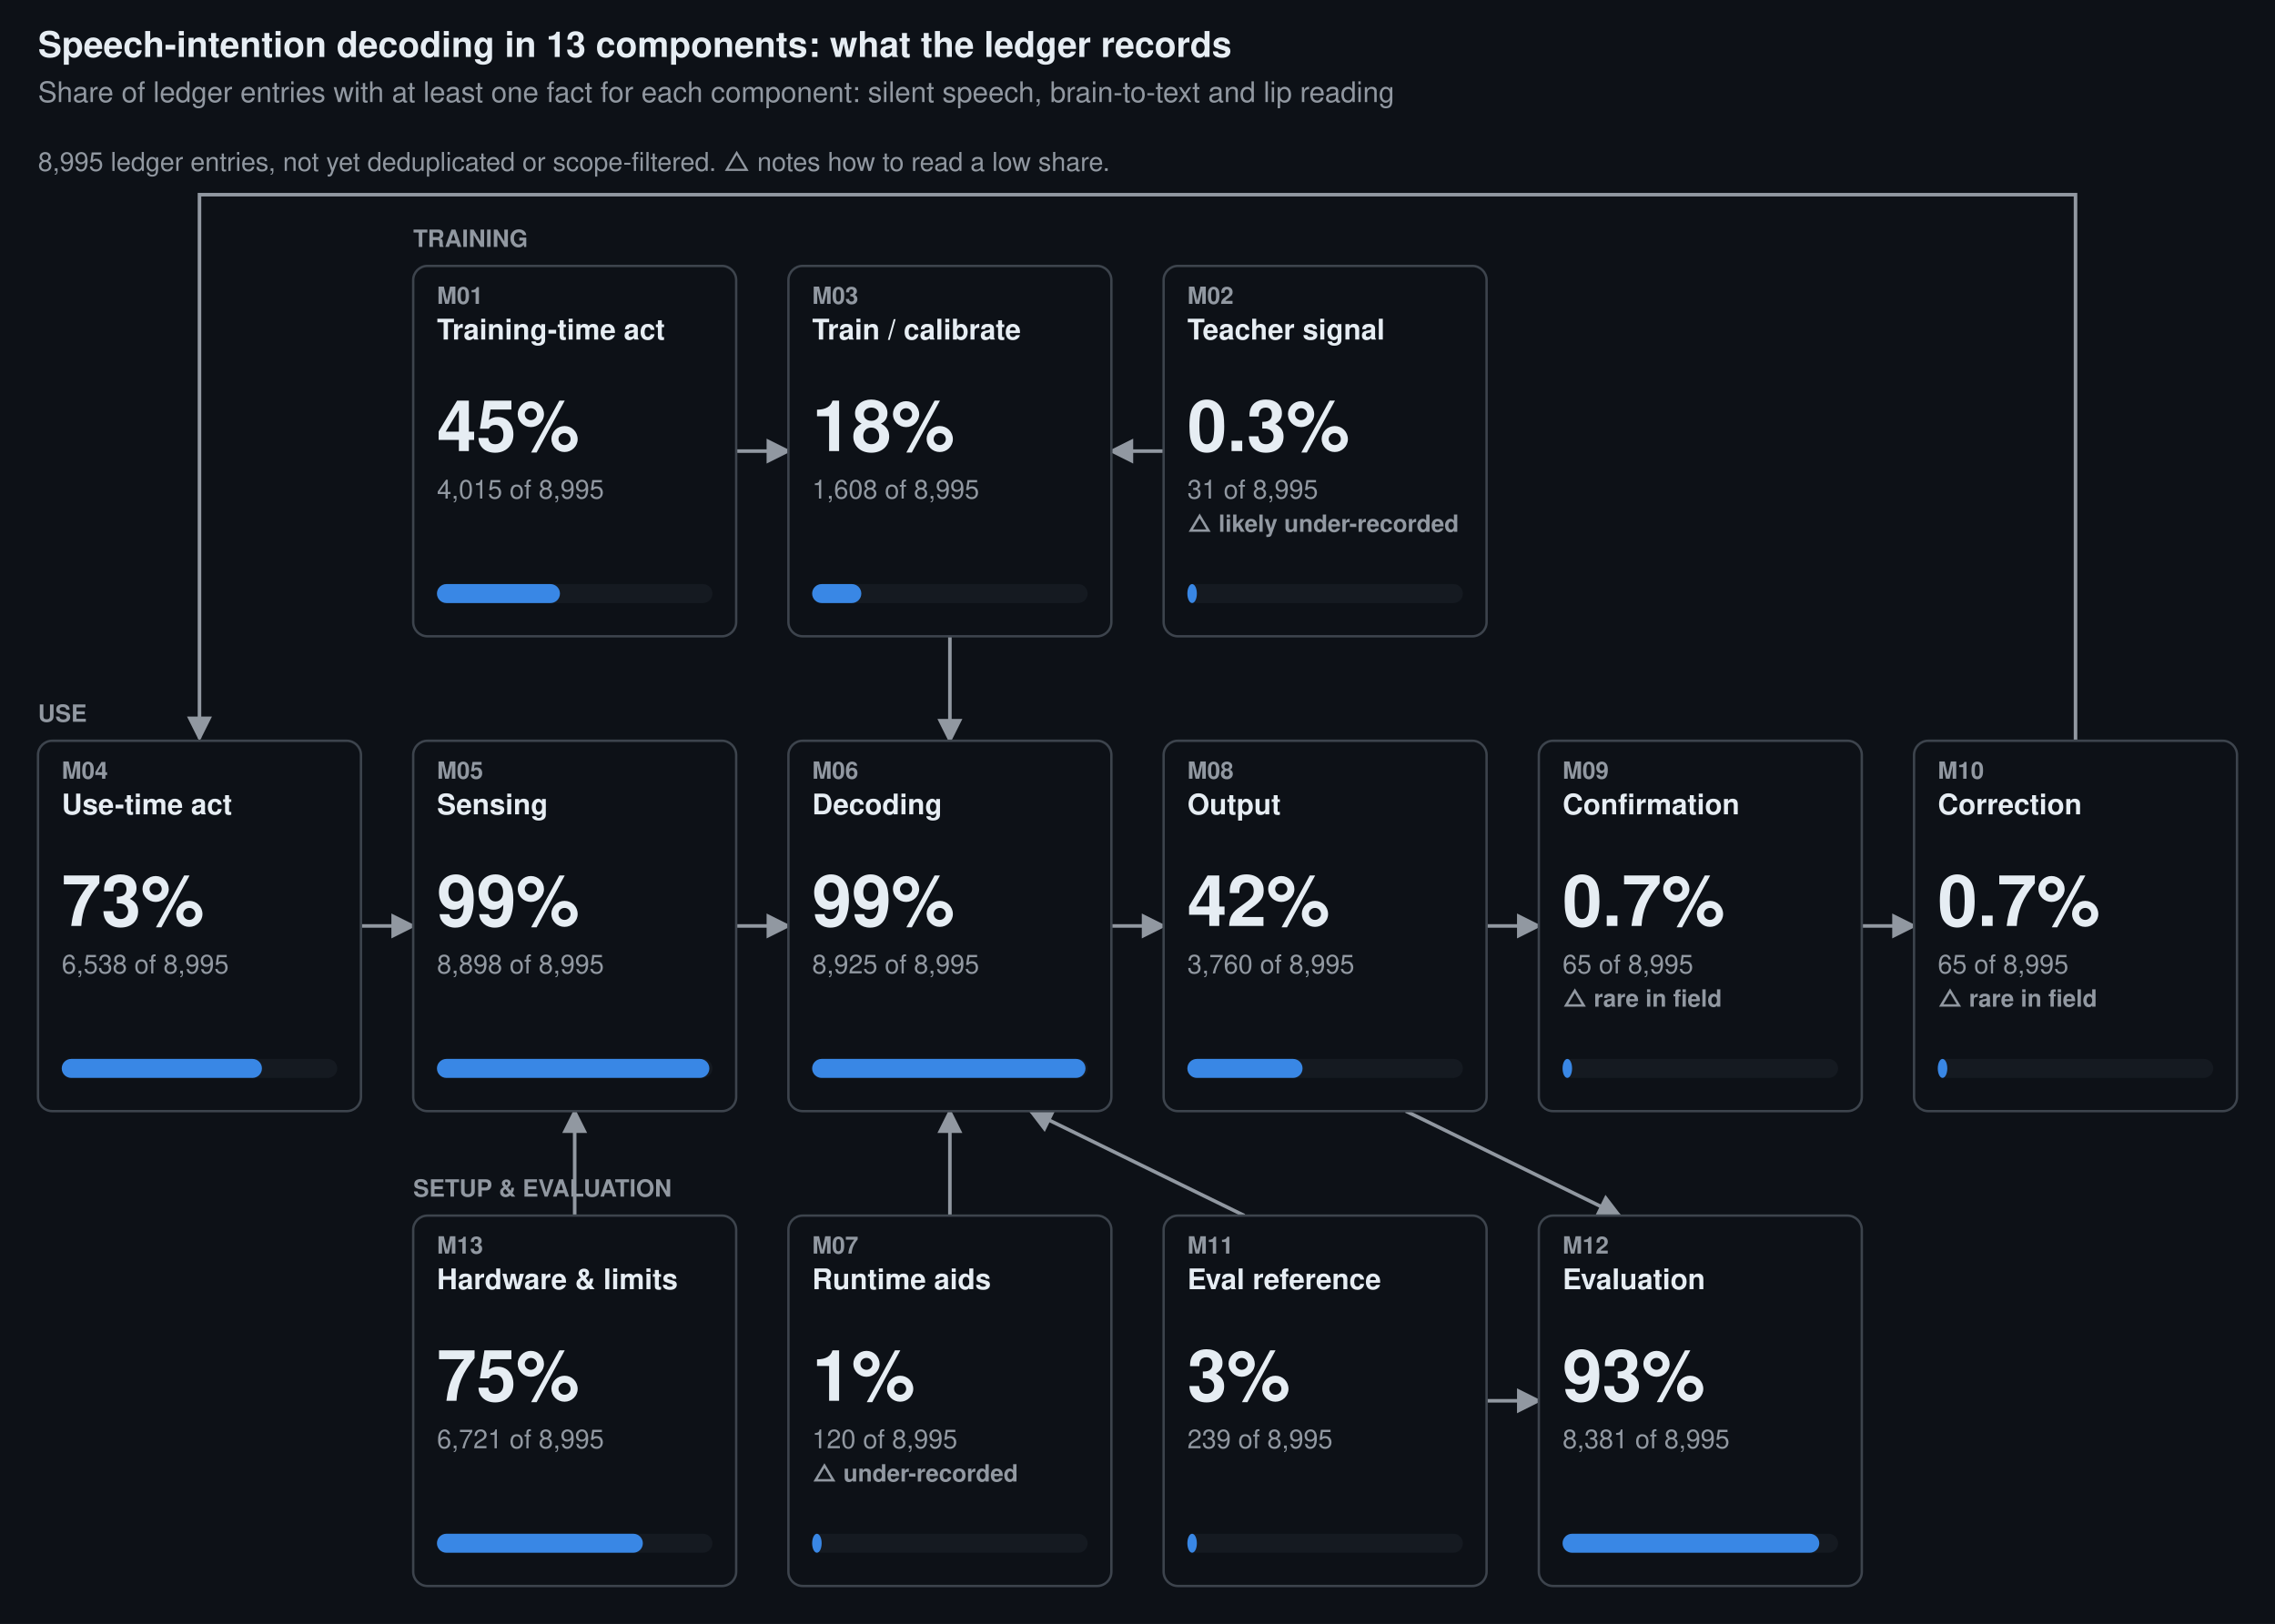
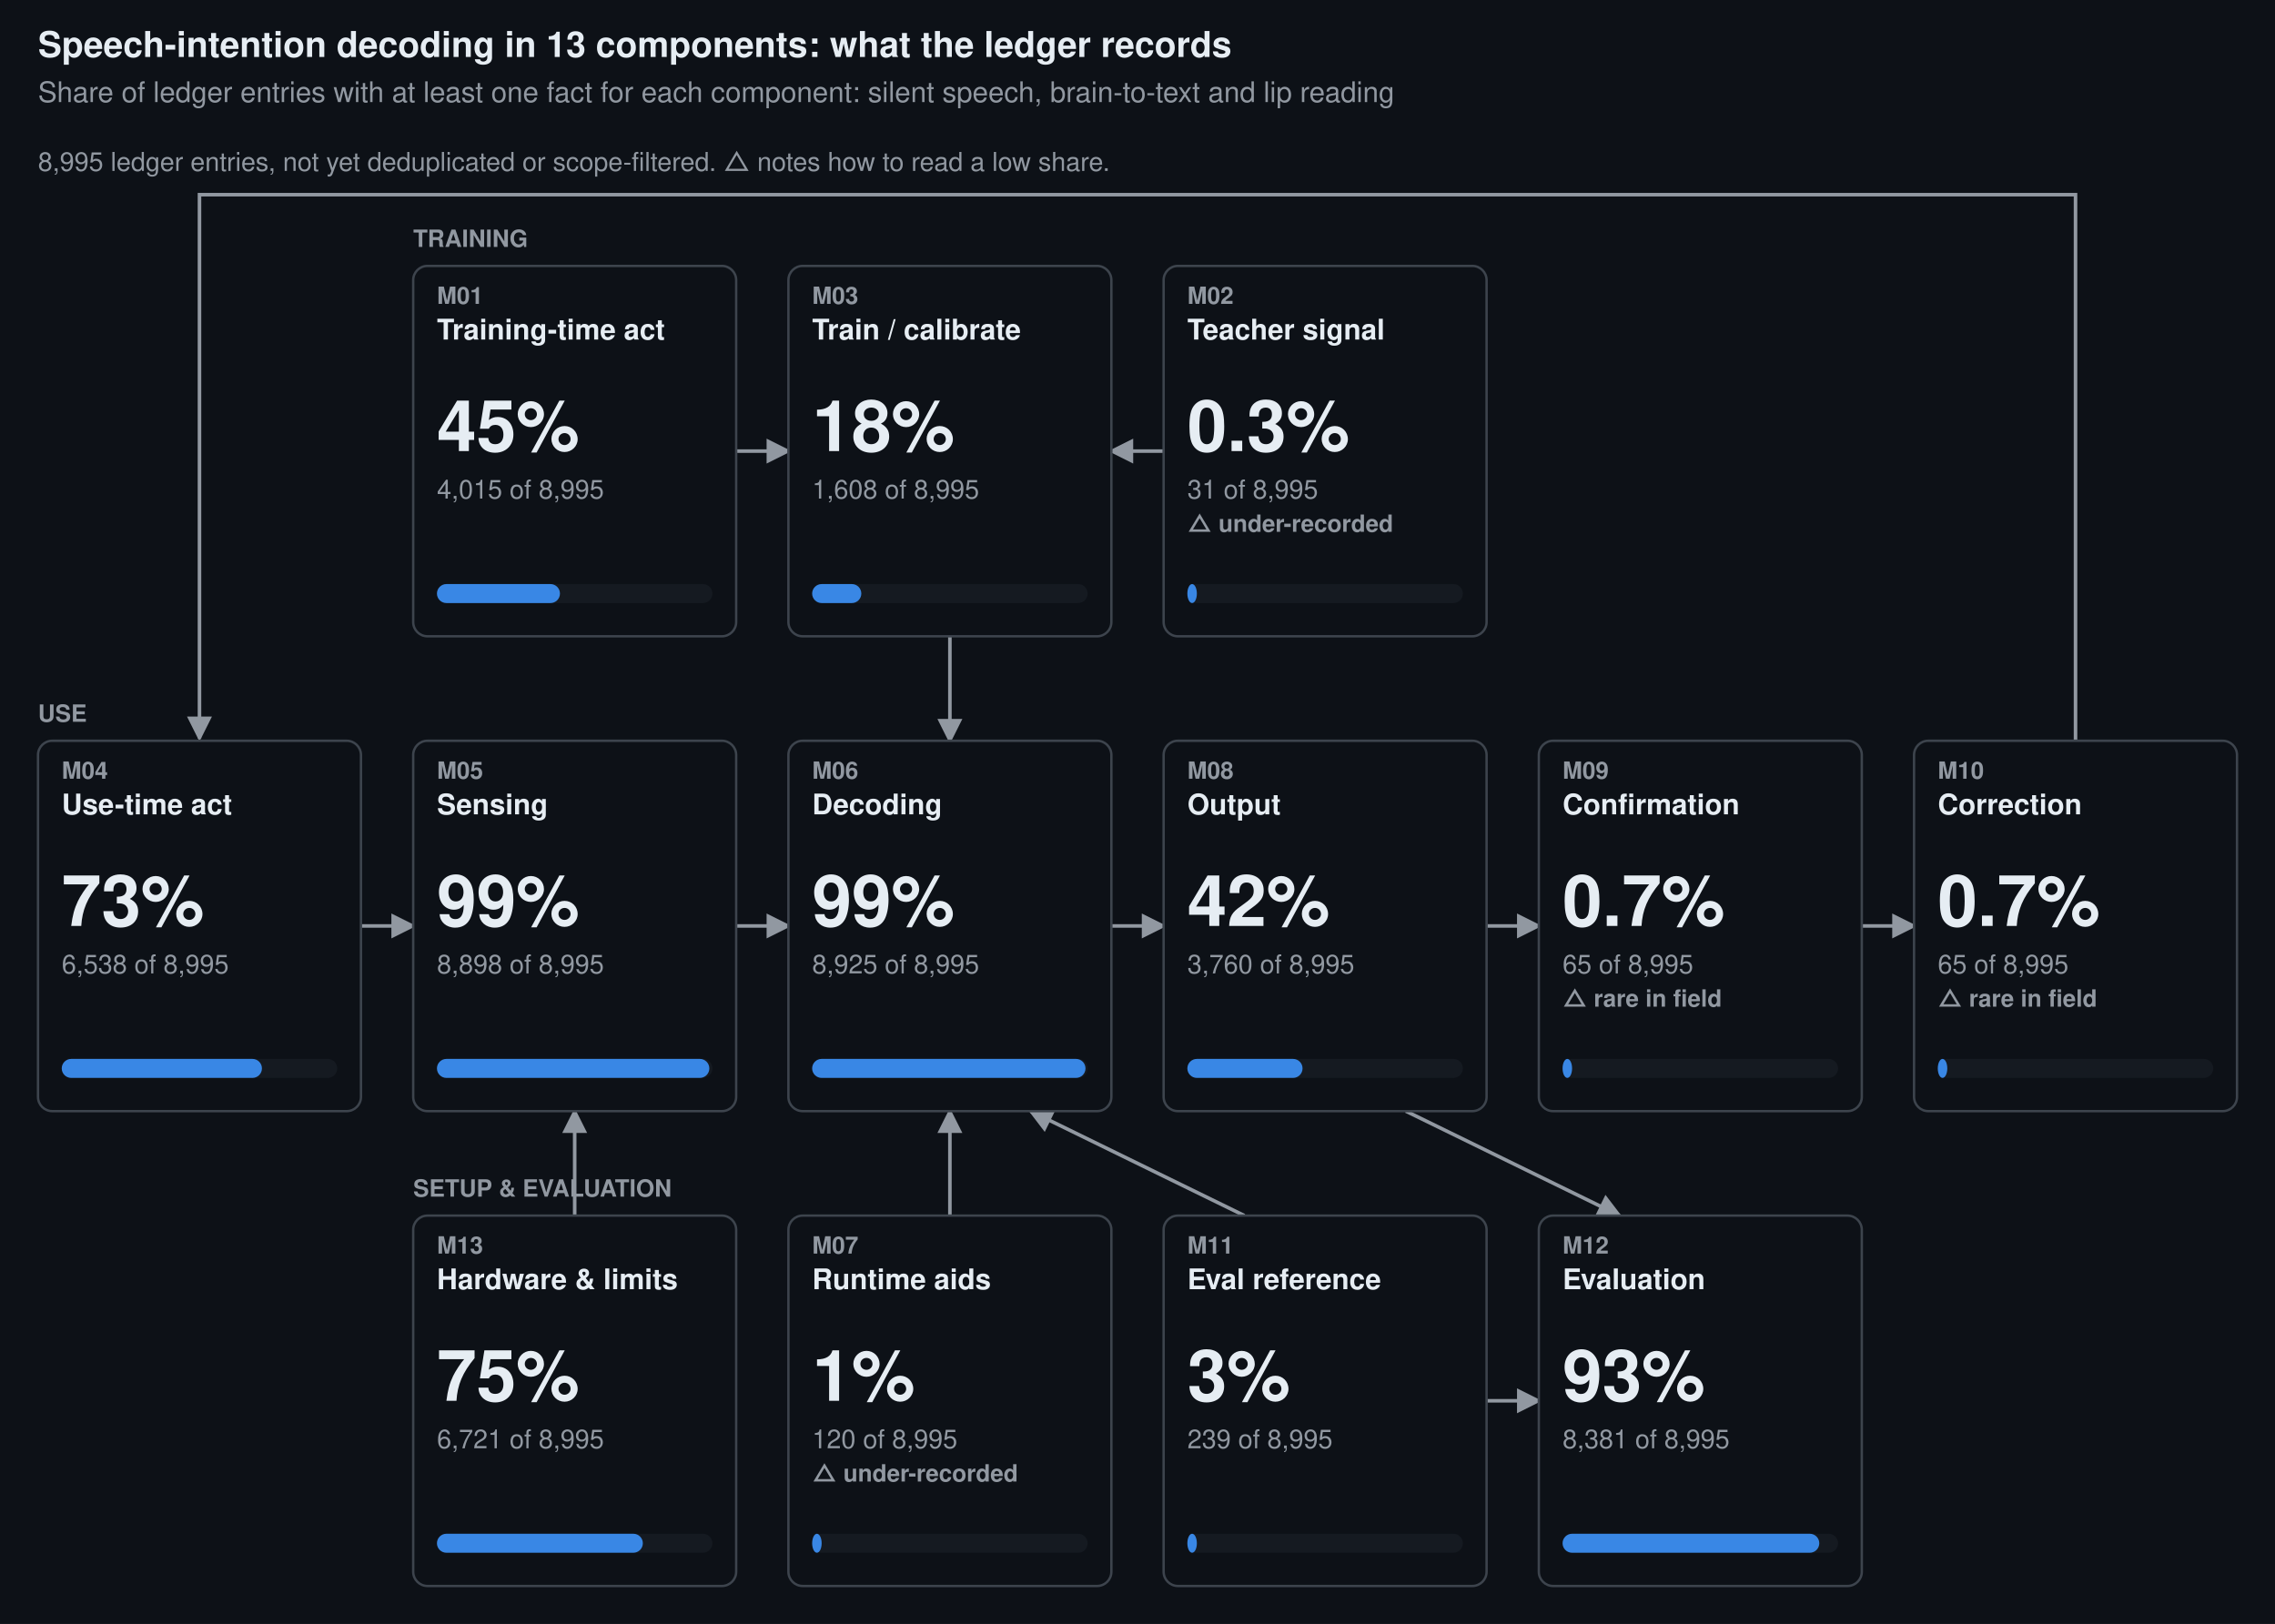
<svg xmlns="http://www.w3.org/2000/svg" width="958" height="684" viewBox="0 0 958 684" font-family="-apple-system, BlinkMacSystemFont, 'Segoe UI', Helvetica, Arial, sans-serif" role="img" aria-label="Speech-intention decoding in 13 components: what the ledger records">
  <rect width="958" height="684" fill="#0d1117" />
  <text x="16.0" y="24.0" font-size="15" fill="#e6edf3" text-anchor="start" font-weight="600">Speech-intention decoding in 13 components: what the ledger records</text>
  <text x="16.0" y="43.0" font-size="12" fill="#9198a1" text-anchor="start">Share of ledger entries with at least one fact for each component: silent speech, brain-to-text and lip reading</text>
  <defs>
    <marker id="a" viewBox="0 0 8 8" refX="7" refY="4" markerWidth="7" markerHeight="7" orient="auto">
      <path d="M0,0 L8,4 L0,8 Z" fill="#9198a1" />
    </marker>
  </defs>
  <path d="M310,190.0 L332,190.0" fill="none" stroke="#9198a1" stroke-width="1.5" marker-end="url(#a)" />
  <path d="M490,190.0 L468,190.0" fill="none" stroke="#9198a1" stroke-width="1.5" marker-end="url(#a)" />
  <path d="M400.0,268 L400.0,312" fill="none" stroke="#9198a1" stroke-width="1.5" marker-end="url(#a)" />
  <path d="M152,390.0 L174,390.0" fill="none" stroke="#9198a1" stroke-width="1.5" marker-end="url(#a)" />
  <path d="M310,390.0 L332,390.0" fill="none" stroke="#9198a1" stroke-width="1.5" marker-end="url(#a)" />
  <path d="M400.0,512 L400.0,468" fill="none" stroke="#9198a1" stroke-width="1.5" marker-end="url(#a)" />
  <path d="M468,390.0 L490,390.0" fill="none" stroke="#9198a1" stroke-width="1.5" marker-end="url(#a)" />
  <path d="M626,390.0 L648,390.0" fill="none" stroke="#9198a1" stroke-width="1.5" marker-end="url(#a)" />
  <path d="M784,390.0 L806,390.0" fill="none" stroke="#9198a1" stroke-width="1.5" marker-end="url(#a)" />
  <path d="M874.0,312 L874.0,82 L84.0,82 L84.0,311" fill="none" stroke="#9198a1" stroke-width="1.5" marker-end="url(#a)" />
  <path d="M592.0,468 L682.0,512" fill="none" stroke="#9198a1" stroke-width="1.5" marker-end="url(#a)" />
  <path d="M626,590.0 L648,590.0" fill="none" stroke="#9198a1" stroke-width="1.5" marker-end="url(#a)" />
  <path d="M524.0,512 L434.0,468" fill="none" stroke="#9198a1" stroke-width="1.5" marker-end="url(#a)" />
  <path d="M242.0,512 L242.0,468" fill="none" stroke="#9198a1" stroke-width="1.5" marker-end="url(#a)" />
  <text x="174.0" y="104.0" font-size="10" fill="#9198a1" text-anchor="start" font-weight="600">TRAINING</text>
  <text x="16.0" y="304.0" font-size="10" fill="#9198a1" text-anchor="start" font-weight="600">USE</text>
  <text x="174.0" y="504.0" font-size="10" fill="#9198a1" text-anchor="start" font-weight="600">SETUP &amp; EVALUATION</text>
  <rect x="174" y="112" width="136" height="156" rx="6" fill="#0d1117" stroke="#3d444d" />
  <rect x="184" y="246" width="116" height="8" rx="4" fill="#151a21" />
  <rect x="184" y="246" width="51.8" height="8" rx="4" fill="#3987e5" />
  <text x="184.0" y="190.0" font-size="30" fill="#e6edf3" text-anchor="start" font-weight="700">45%</text>
  <text x="184.0" y="210.0" font-size="11" fill="#9198a1" text-anchor="start">4,015 of 8,995</text>
  <text x="184.0" y="128.0" font-size="10" fill="#9198a1" text-anchor="start" font-weight="600">M01</text>
  <text x="184.0" y="143.0" font-size="12" fill="#e6edf3" text-anchor="start" font-weight="700">Training-time act</text>
  <rect x="332" y="112" width="136" height="156" rx="6" fill="#0d1117" stroke="#3d444d" />
  <rect x="342" y="246" width="116" height="8" rx="4" fill="#151a21" />
  <rect x="342" y="246" width="20.7" height="8" rx="4" fill="#3987e5" />
  <text x="342.0" y="190.0" font-size="30" fill="#e6edf3" text-anchor="start" font-weight="700">18%</text>
  <text x="342.0" y="210.0" font-size="11" fill="#9198a1" text-anchor="start">1,608 of 8,995</text>
  <text x="342.0" y="128.0" font-size="10" fill="#9198a1" text-anchor="start" font-weight="600">M03</text>
  <text x="342.0" y="143.0" font-size="12" fill="#e6edf3" text-anchor="start" font-weight="700">Train / calibrate</text>
  <rect x="490" y="112" width="136" height="156" rx="6" fill="#0d1117" stroke="#3d444d" />
  <rect x="500" y="246" width="116" height="8" rx="4" fill="#151a21" />
  <rect x="500" y="246" width="4.0" height="8" rx="4" fill="#3987e5" />
  <text x="500.0" y="190.0" font-size="30" fill="#e6edf3" text-anchor="start" font-weight="700">0.3%</text>
  <text x="500.0" y="210.0" font-size="11" fill="#9198a1" text-anchor="start">31 of 8,995</text>
-   <text x="500.0" y="224.0" font-size="10" fill="#9198a1" text-anchor="start" font-weight="600">△ likely under-recorded</text>
+   <text x="500.0" y="224.0" font-size="10" fill="#9198a1" text-anchor="start" font-weight="600">△ under-recorded</text>
  <text x="500.0" y="128.0" font-size="10" fill="#9198a1" text-anchor="start" font-weight="600">M02</text>
  <text x="500.0" y="143.0" font-size="12" fill="#e6edf3" text-anchor="start" font-weight="700">Teacher signal</text>
  <rect x="16" y="312" width="136" height="156" rx="6" fill="#0d1117" stroke="#3d444d" />
  <rect x="26" y="446" width="116" height="8" rx="4" fill="#151a21" />
  <rect x="26" y="446" width="84.3" height="8" rx="4" fill="#3987e5" />
  <text x="26.0" y="390.0" font-size="30" fill="#e6edf3" text-anchor="start" font-weight="700">73%</text>
  <text x="26.0" y="410.0" font-size="11" fill="#9198a1" text-anchor="start">6,538 of 8,995</text>
  <text x="26.0" y="328.0" font-size="10" fill="#9198a1" text-anchor="start" font-weight="600">M04</text>
  <text x="26.0" y="343.0" font-size="12" fill="#e6edf3" text-anchor="start" font-weight="700">Use-time act</text>
  <rect x="174" y="312" width="136" height="156" rx="6" fill="#0d1117" stroke="#3d444d" />
  <rect x="184" y="446" width="116" height="8" rx="4" fill="#151a21" />
  <rect x="184" y="446" width="114.7" height="8" rx="4" fill="#3987e5" />
  <text x="184.0" y="390.0" font-size="30" fill="#e6edf3" text-anchor="start" font-weight="700">99%</text>
  <text x="184.0" y="410.0" font-size="11" fill="#9198a1" text-anchor="start">8,898 of 8,995</text>
  <text x="184.0" y="328.0" font-size="10" fill="#9198a1" text-anchor="start" font-weight="600">M05</text>
  <text x="184.0" y="343.0" font-size="12" fill="#e6edf3" text-anchor="start" font-weight="700">Sensing</text>
  <rect x="332" y="312" width="136" height="156" rx="6" fill="#0d1117" stroke="#3d444d" />
  <rect x="342" y="446" width="116" height="8" rx="4" fill="#151a21" />
  <rect x="342" y="446" width="115.1" height="8" rx="4" fill="#3987e5" />
  <text x="342.0" y="390.0" font-size="30" fill="#e6edf3" text-anchor="start" font-weight="700">99%</text>
  <text x="342.0" y="410.0" font-size="11" fill="#9198a1" text-anchor="start">8,925 of 8,995</text>
  <text x="342.0" y="328.0" font-size="10" fill="#9198a1" text-anchor="start" font-weight="600">M06</text>
  <text x="342.0" y="343.0" font-size="12" fill="#e6edf3" text-anchor="start" font-weight="700">Decoding</text>
  <rect x="490" y="312" width="136" height="156" rx="6" fill="#0d1117" stroke="#3d444d" />
  <rect x="500" y="446" width="116" height="8" rx="4" fill="#151a21" />
  <rect x="500" y="446" width="48.5" height="8" rx="4" fill="#3987e5" />
  <text x="500.0" y="390.0" font-size="30" fill="#e6edf3" text-anchor="start" font-weight="700">42%</text>
  <text x="500.0" y="410.0" font-size="11" fill="#9198a1" text-anchor="start">3,760 of 8,995</text>
  <text x="500.0" y="328.0" font-size="10" fill="#9198a1" text-anchor="start" font-weight="600">M08</text>
  <text x="500.0" y="343.0" font-size="12" fill="#e6edf3" text-anchor="start" font-weight="700">Output</text>
  <rect x="648" y="312" width="136" height="156" rx="6" fill="#0d1117" stroke="#3d444d" />
  <rect x="658" y="446" width="116" height="8" rx="4" fill="#151a21" />
  <rect x="658" y="446" width="4.0" height="8" rx="4" fill="#3987e5" />
  <text x="658.0" y="390.0" font-size="30" fill="#e6edf3" text-anchor="start" font-weight="700">0.7%</text>
  <text x="658.0" y="410.0" font-size="11" fill="#9198a1" text-anchor="start">65 of 8,995</text>
  <text x="658.0" y="424.0" font-size="10" fill="#9198a1" text-anchor="start" font-weight="600">△ rare in field</text>
  <text x="658.0" y="328.0" font-size="10" fill="#9198a1" text-anchor="start" font-weight="600">M09</text>
  <text x="658.0" y="343.0" font-size="12" fill="#e6edf3" text-anchor="start" font-weight="700">Confirmation</text>
  <rect x="806" y="312" width="136" height="156" rx="6" fill="#0d1117" stroke="#3d444d" />
  <rect x="816" y="446" width="116" height="8" rx="4" fill="#151a21" />
  <rect x="816" y="446" width="4.0" height="8" rx="4" fill="#3987e5" />
  <text x="816.0" y="390.0" font-size="30" fill="#e6edf3" text-anchor="start" font-weight="700">0.7%</text>
  <text x="816.0" y="410.0" font-size="11" fill="#9198a1" text-anchor="start">65 of 8,995</text>
  <text x="816.0" y="424.0" font-size="10" fill="#9198a1" text-anchor="start" font-weight="600">△ rare in field</text>
  <text x="816.0" y="328.0" font-size="10" fill="#9198a1" text-anchor="start" font-weight="600">M10</text>
  <text x="816.0" y="343.0" font-size="12" fill="#e6edf3" text-anchor="start" font-weight="700">Correction</text>
  <rect x="174" y="512" width="136" height="156" rx="6" fill="#0d1117" stroke="#3d444d" />
  <rect x="184" y="646" width="116" height="8" rx="4" fill="#151a21" />
  <rect x="184" y="646" width="86.7" height="8" rx="4" fill="#3987e5" />
  <text x="184.0" y="590.0" font-size="30" fill="#e6edf3" text-anchor="start" font-weight="700">75%</text>
  <text x="184.0" y="610.0" font-size="11" fill="#9198a1" text-anchor="start">6,721 of 8,995</text>
  <text x="184.0" y="528.0" font-size="10" fill="#9198a1" text-anchor="start" font-weight="600">M13</text>
  <text x="184.0" y="543.0" font-size="12" fill="#e6edf3" text-anchor="start" font-weight="700">Hardware &amp; limits</text>
  <rect x="332" y="512" width="136" height="156" rx="6" fill="#0d1117" stroke="#3d444d" />
  <rect x="342" y="646" width="116" height="8" rx="4" fill="#151a21" />
  <rect x="342" y="646" width="4.0" height="8" rx="4" fill="#3987e5" />
  <text x="342.0" y="590.0" font-size="30" fill="#e6edf3" text-anchor="start" font-weight="700">1%</text>
  <text x="342.0" y="610.0" font-size="11" fill="#9198a1" text-anchor="start">120 of 8,995</text>
  <text x="342.0" y="624.0" font-size="10" fill="#9198a1" text-anchor="start" font-weight="600">△ under-recorded</text>
  <text x="342.0" y="528.0" font-size="10" fill="#9198a1" text-anchor="start" font-weight="600">M07</text>
  <text x="342.0" y="543.0" font-size="12" fill="#e6edf3" text-anchor="start" font-weight="700">Runtime aids</text>
  <rect x="490" y="512" width="136" height="156" rx="6" fill="#0d1117" stroke="#3d444d" />
  <rect x="500" y="646" width="116" height="8" rx="4" fill="#151a21" />
  <rect x="500" y="646" width="4.0" height="8" rx="4" fill="#3987e5" />
  <text x="500.0" y="590.0" font-size="30" fill="#e6edf3" text-anchor="start" font-weight="700">3%</text>
  <text x="500.0" y="610.0" font-size="11" fill="#9198a1" text-anchor="start">239 of 8,995</text>
  <text x="500.0" y="528.0" font-size="10" fill="#9198a1" text-anchor="start" font-weight="600">M11</text>
  <text x="500.0" y="543.0" font-size="12" fill="#e6edf3" text-anchor="start" font-weight="700">Eval reference</text>
  <rect x="648" y="512" width="136" height="156" rx="6" fill="#0d1117" stroke="#3d444d" />
  <rect x="658" y="646" width="116" height="8" rx="4" fill="#151a21" />
  <rect x="658" y="646" width="108.1" height="8" rx="4" fill="#3987e5" />
  <text x="658.0" y="590.0" font-size="30" fill="#e6edf3" text-anchor="start" font-weight="700">93%</text>
  <text x="658.0" y="610.0" font-size="11" fill="#9198a1" text-anchor="start">8,381 of 8,995</text>
  <text x="658.0" y="528.0" font-size="10" fill="#9198a1" text-anchor="start" font-weight="600">M12</text>
  <text x="658.0" y="543.0" font-size="12" fill="#e6edf3" text-anchor="start" font-weight="700">Evaluation</text>
  <text x="16.0" y="72.0" font-size="11" fill="#9198a1" text-anchor="start">8,995 ledger entries, not yet deduplicated or scope-filtered. △ notes how to read a low share.</text>
</svg>
